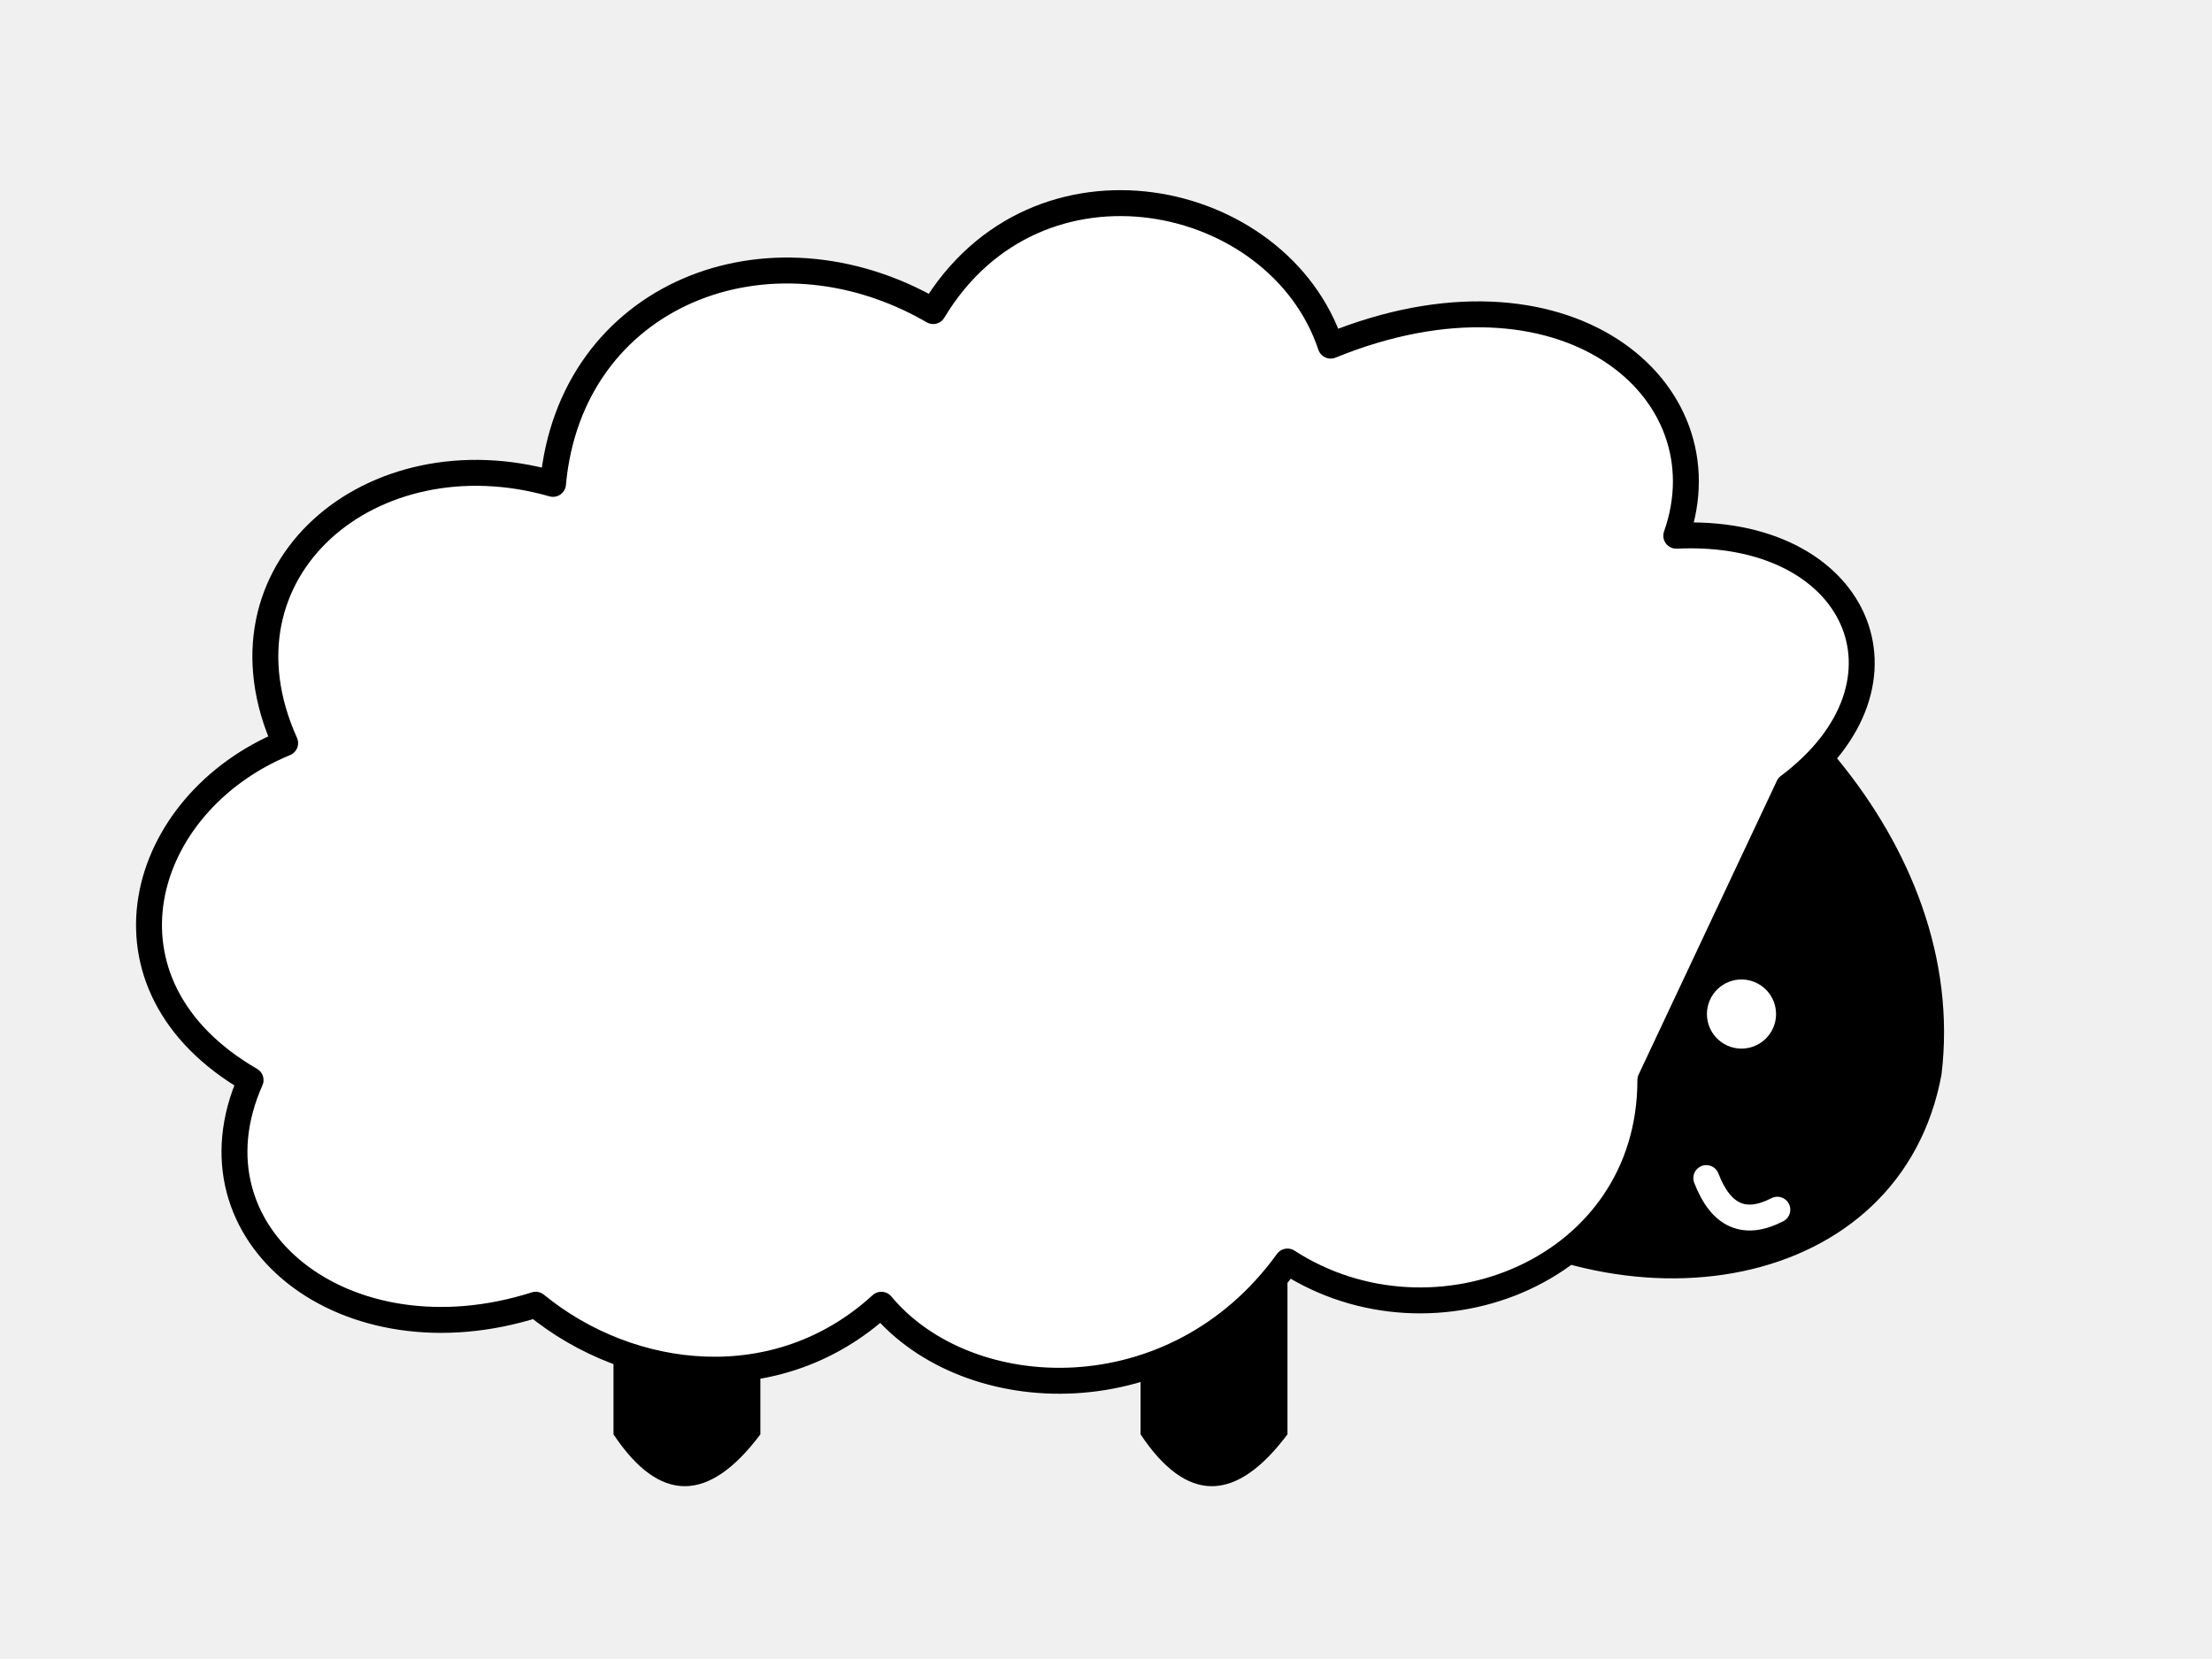
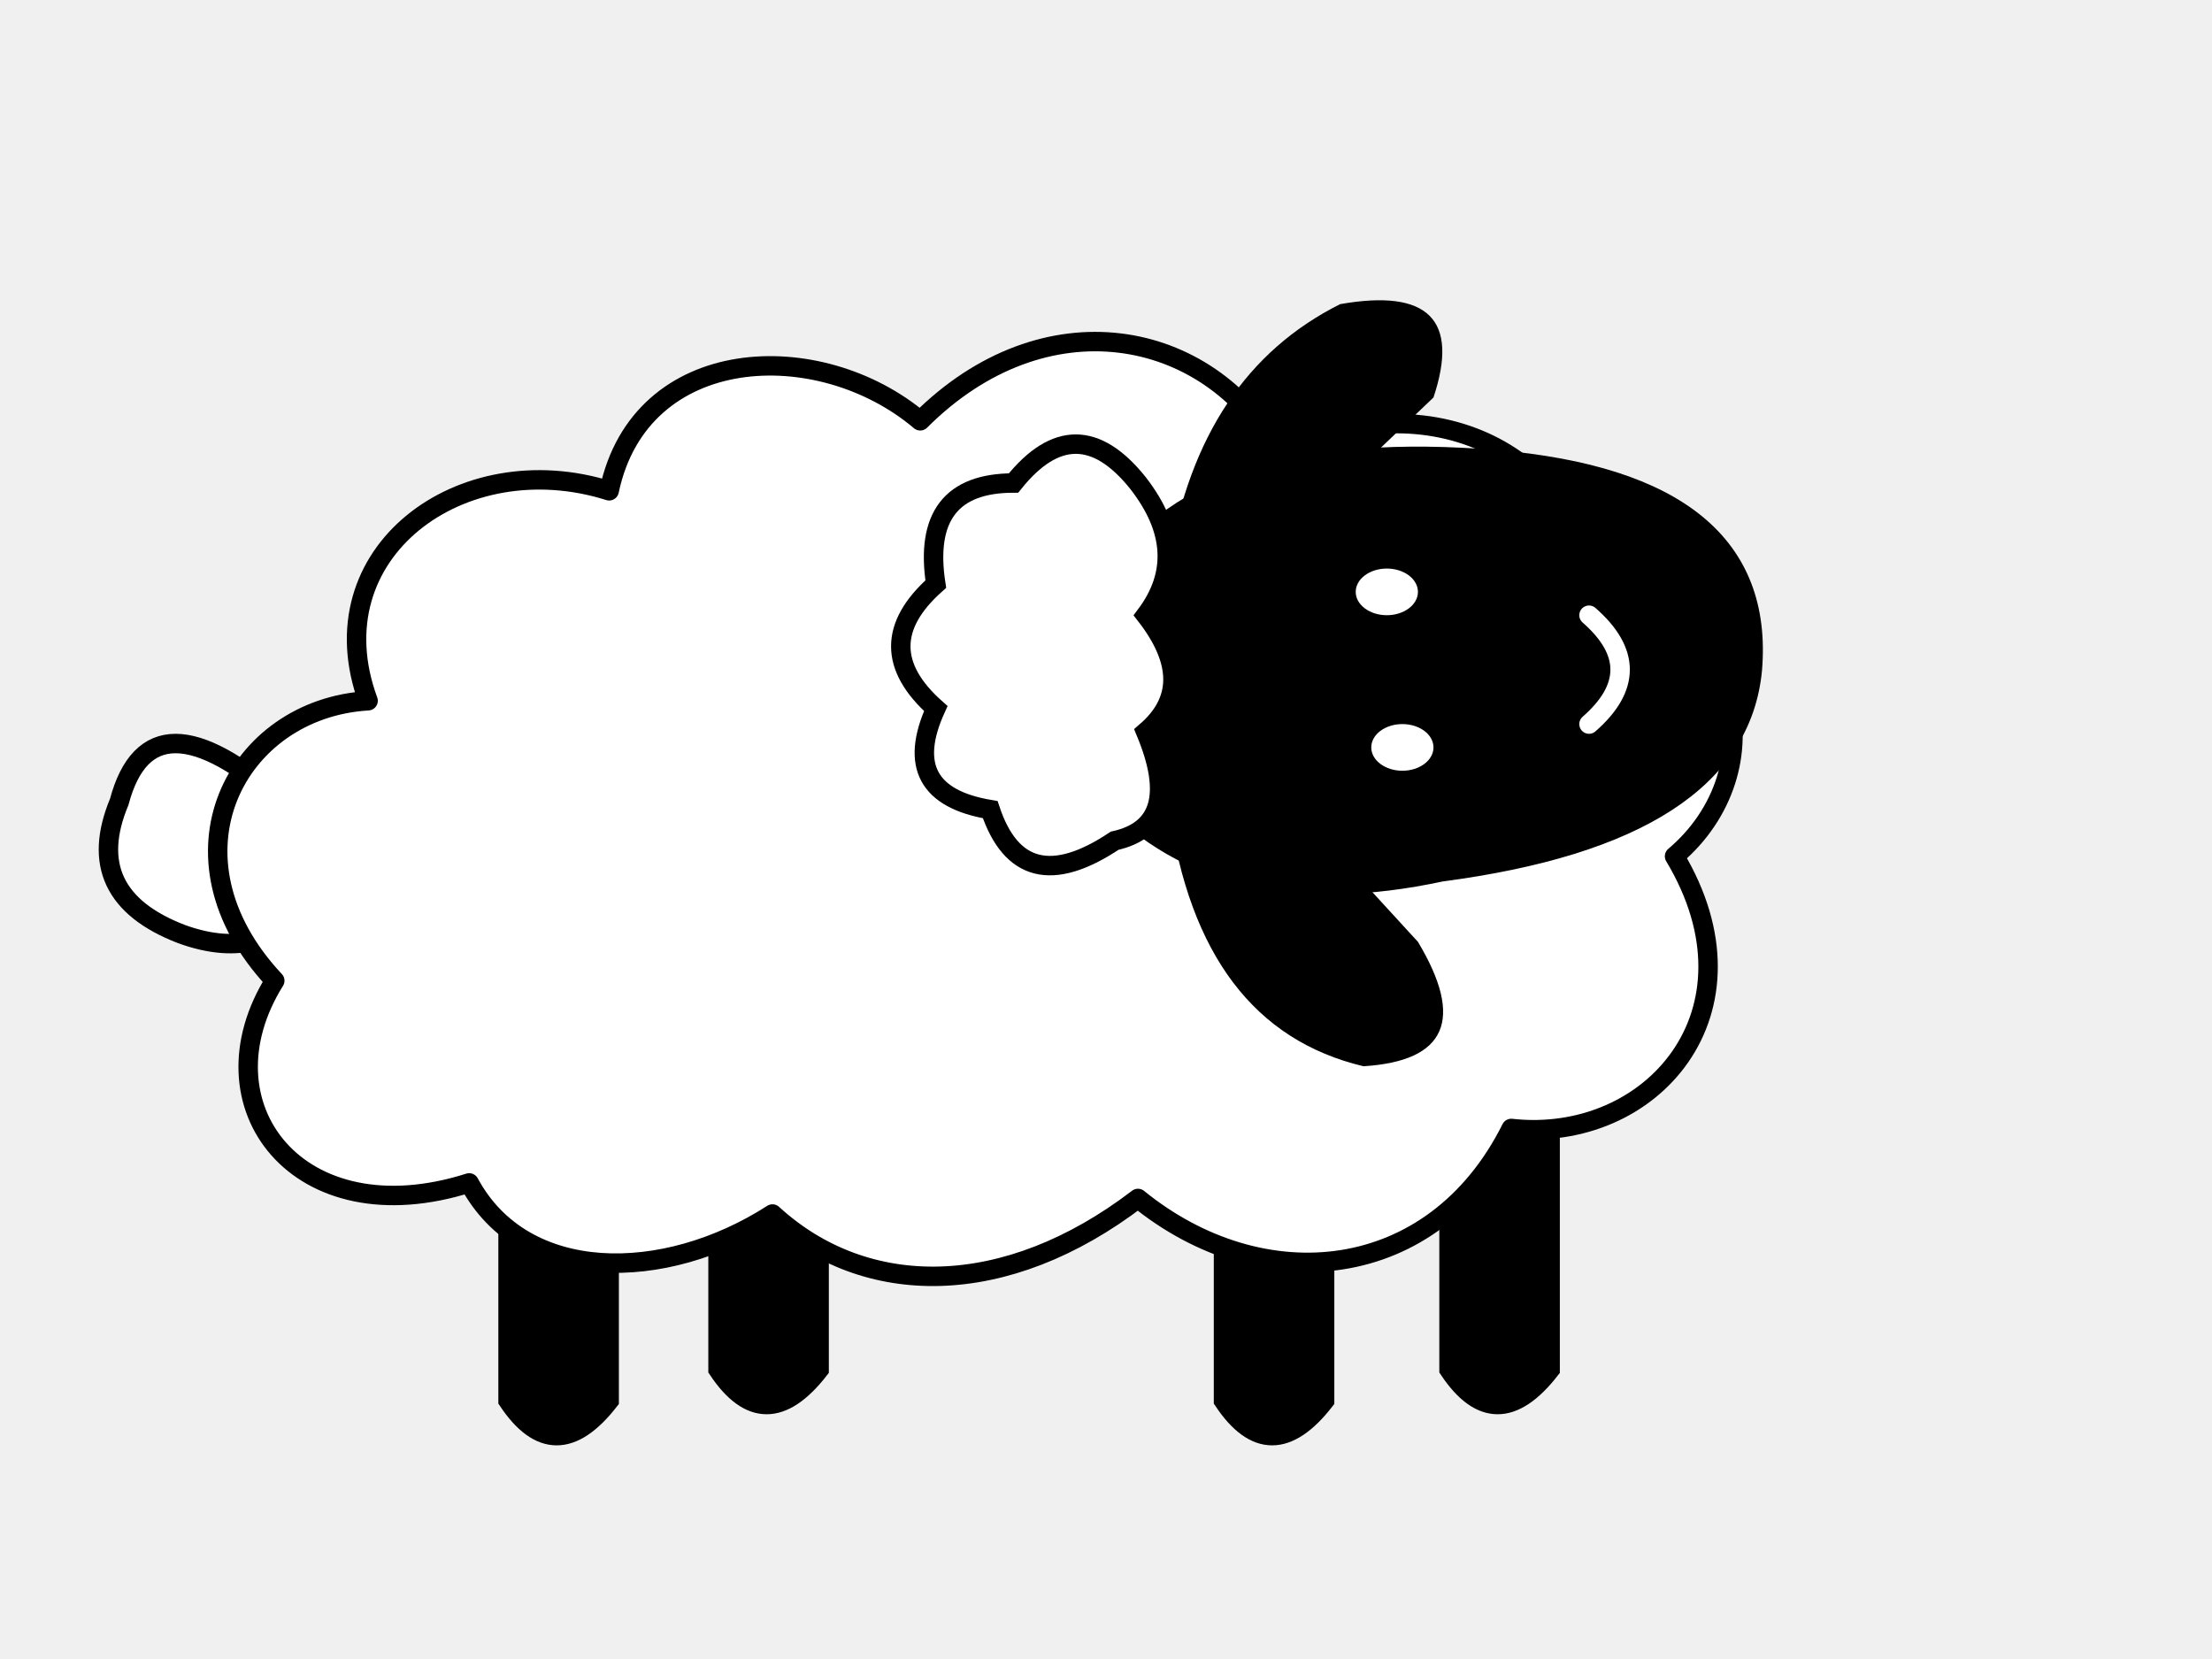
<svg xmlns="http://www.w3.org/2000/svg" width="256" height="192" viewBox="0 0 256 192">
-   <g transform="">
-     <g transform="translate(0 0)">
-       <path d="M71 139v27q8 12 17 0v-27M132 139v27q8 12 17 0v-27" fill="black" />
-       <g transform="rotate(24 171 95)">
-         <path d="M171 65C192 62 224 74 232 100C238 125 211 143 183 137C160 133 153 108 163 88Z" fill="black" />
-         <path d="M179 75q-30 9-24 35q21 4 28-23Z" fill="black" />
-         <circle cx="208" cy="103" r="4" fill="white" />
-         <path d="M212 122q5 5 9 0" stroke="white" fill="none" stroke-width="3" stroke-linecap="round" />
+   <g transform="translate(12 10) scale(.9)">
+     <path d="M23 92q-17-15-21 0q-5 12 8 17q11 4 17-5" fill="white" stroke="black" stroke-width="2.5" />
+     <path d="M52 130v39q6 9 13 0v-39M79 132v33q6 9 13 0v-33M144 130v39q6 9 13 0v-39M173 126v39q6 9 13 0v-39" fill="black" stroke="black" stroke-width="2.5" />
+     <path d="M47 141C25 148 12 131 22 115C7 99 17 80 34 79C27 60 46 46 65 52C69 33 92 32 105 43C121 27 142 31 151 47C172 37 191 49 191 66C211 67 215 88 202 99C214 119 199 136 181 134C171 154 149 156 133 143C116 156 98 156 86 145C72 154 54 154 47 141Z" fill="white" stroke="black" stroke-width="2.5" stroke-linejoin="round" />
+     <g transform="translate(-25 -4)">
+       <g transform="rotate(-90 183 93)">
+         <path d="M181 64q-16 15-10 43q5 38 26 40q24 2 27-33q3-37-15-49Z" fill="black" stroke="black" stroke-width="2.5" />
+         <path d="M179 72q-28 4-33 25q1 16 16 7l24-22M211 72q24 4 33 22q3 17-12 12l-21-22" fill="black" />
+         <ellipse cx="187" cy="102" rx="3" ry="4" fill="white" />
+         <ellipse cx="207" cy="100" rx="3" ry="4" fill="white" />
+         <path d="M190 126q7 8 14 0" fill="none" stroke="white" stroke-width="2.5" stroke-linecap="round" />
+         <path d="M175 65q-8-12 4-16q2-12 13-7q8-9 16 0q13-2 13 10q10 8 0 16q-9 7-17 1q-9 7-15 0q-12 5-14-4Z" fill="white" stroke="black" stroke-width="2.5" />
      </g>
-       <path d="M62 151C40 158 21 143 29 125C10 114 16 93 33 86C24 66 43 50 64 56C66 34 89 25 108 36C120 16 148 22 154 40C181 29 200 45 194 62C215 61 223 79 207 91L191 125C191 147 166 157 149 146C136 164 112 163 102 151C90 162 73 160 62 151Z" fill="white" stroke="black" stroke-width="3" stroke-linejoin="round" />
    </g>
  </g>
</svg>
